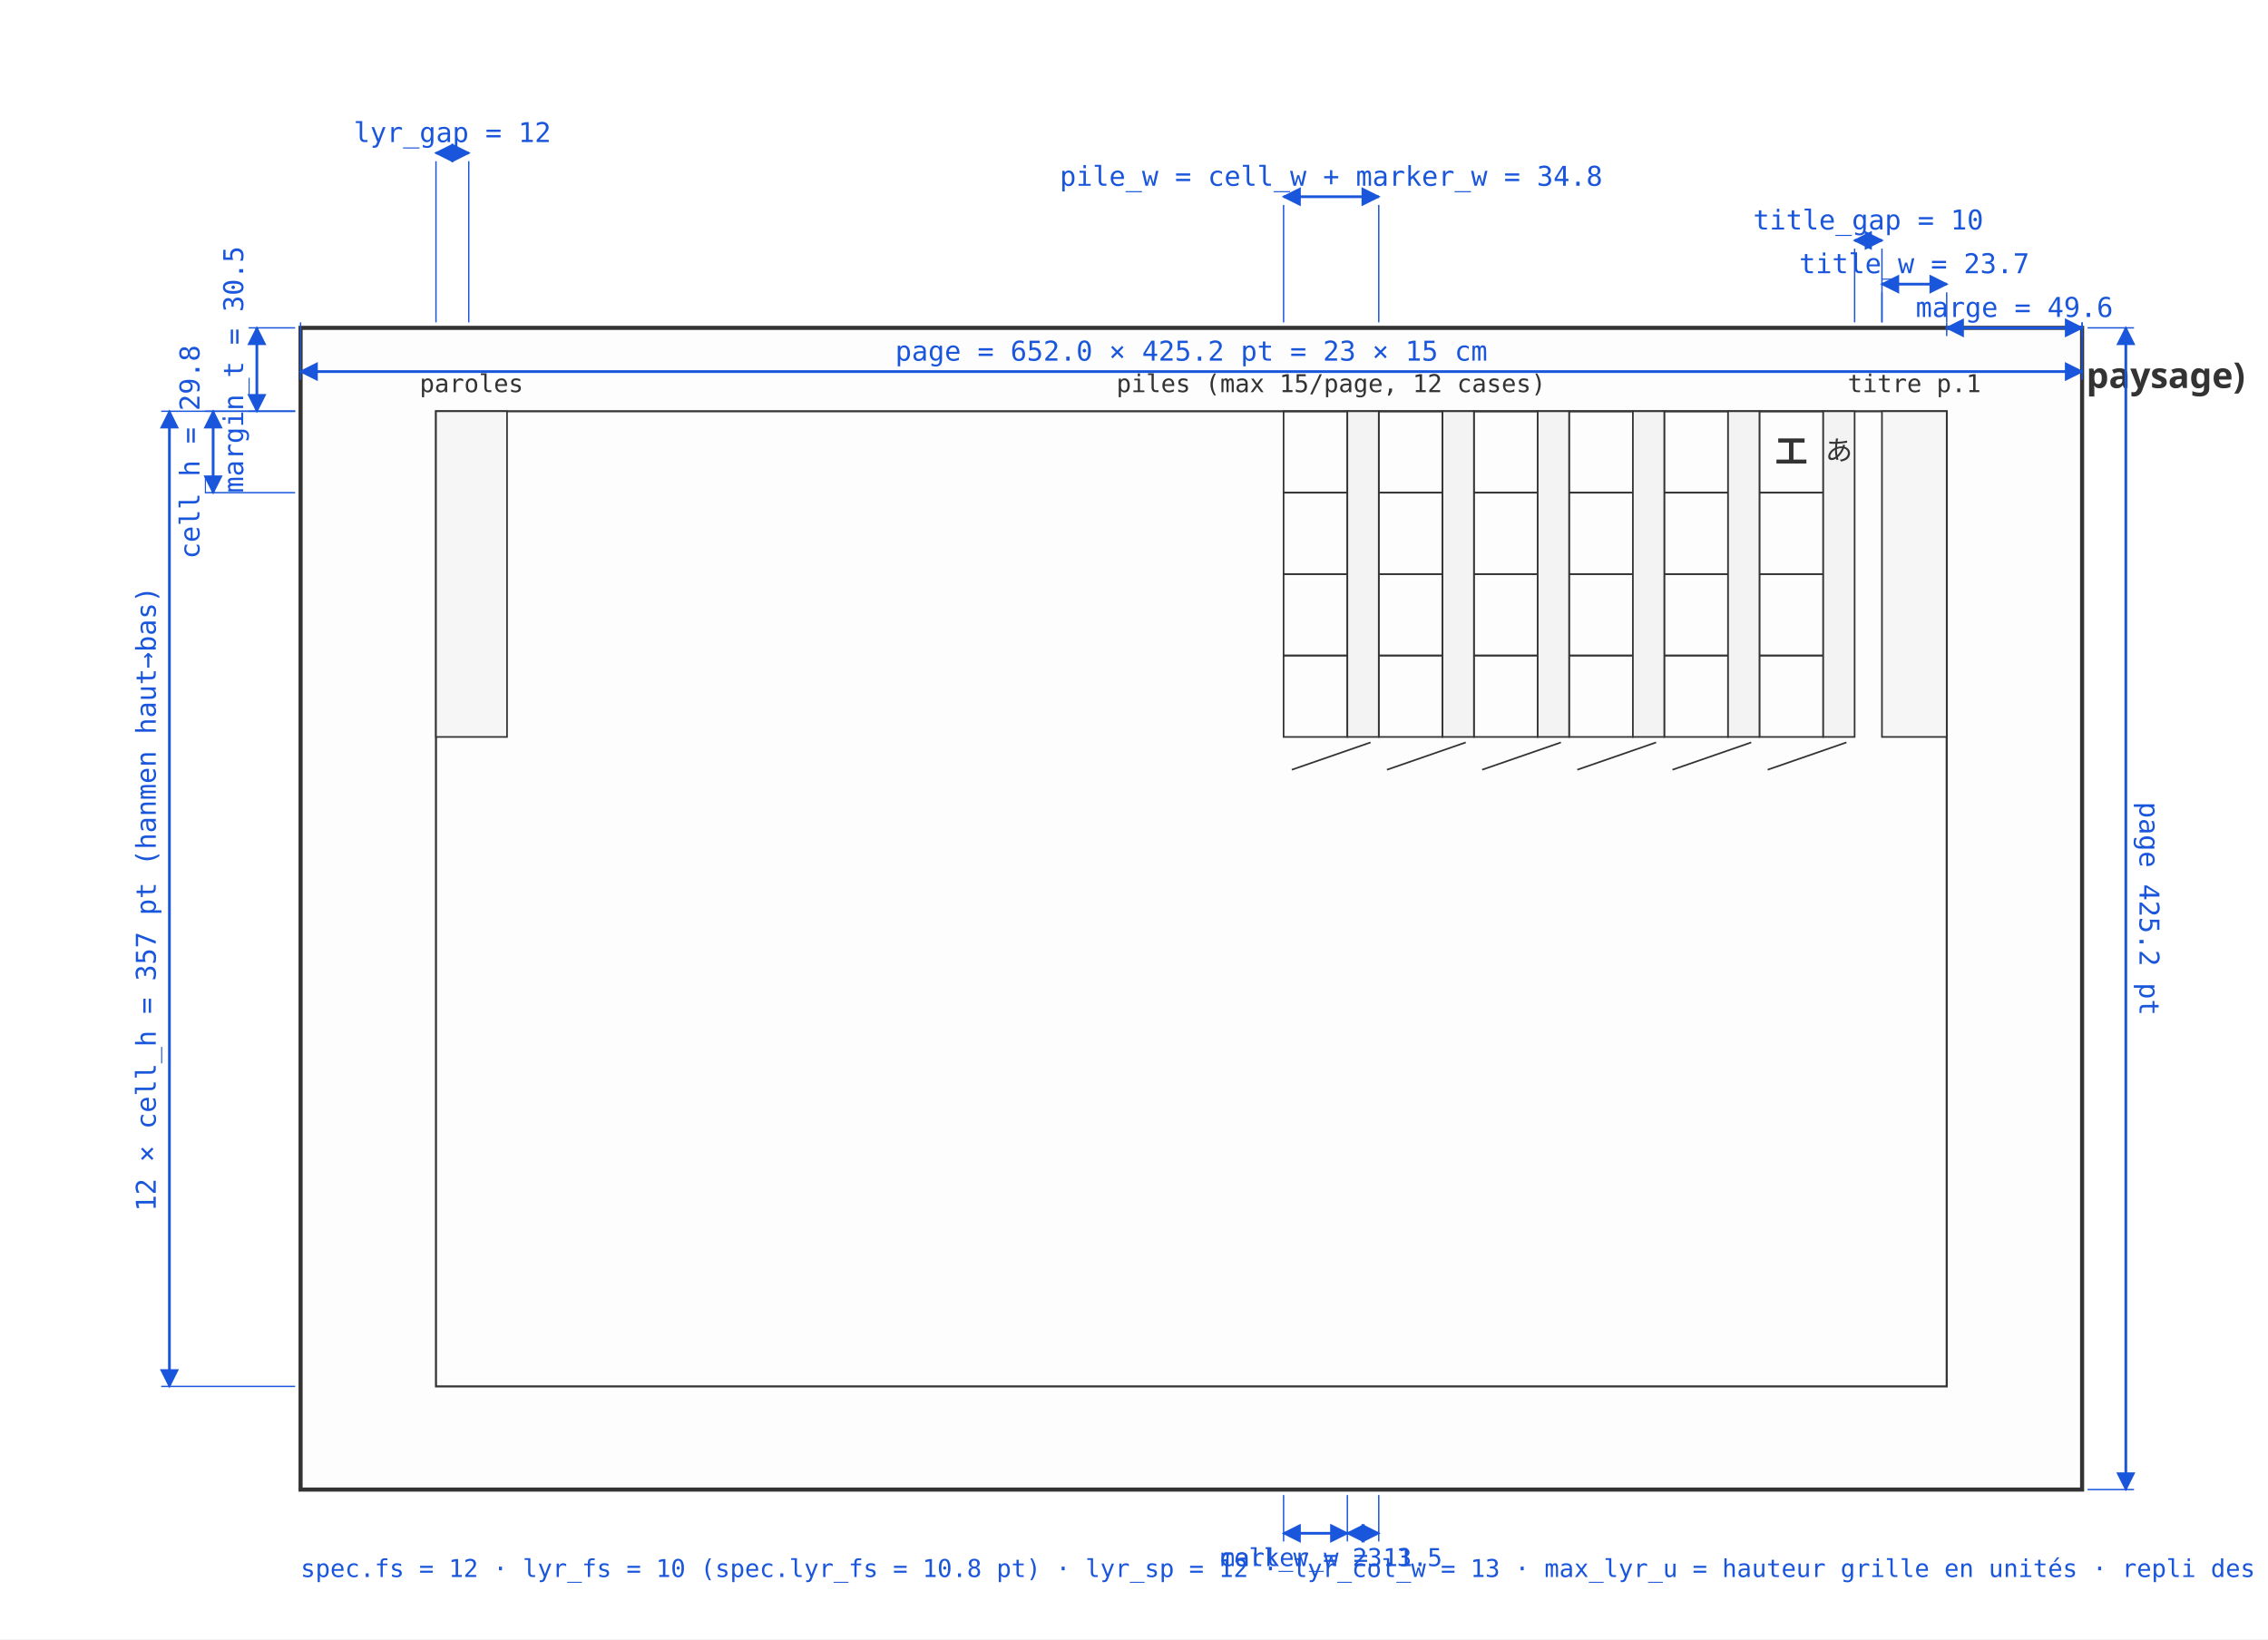
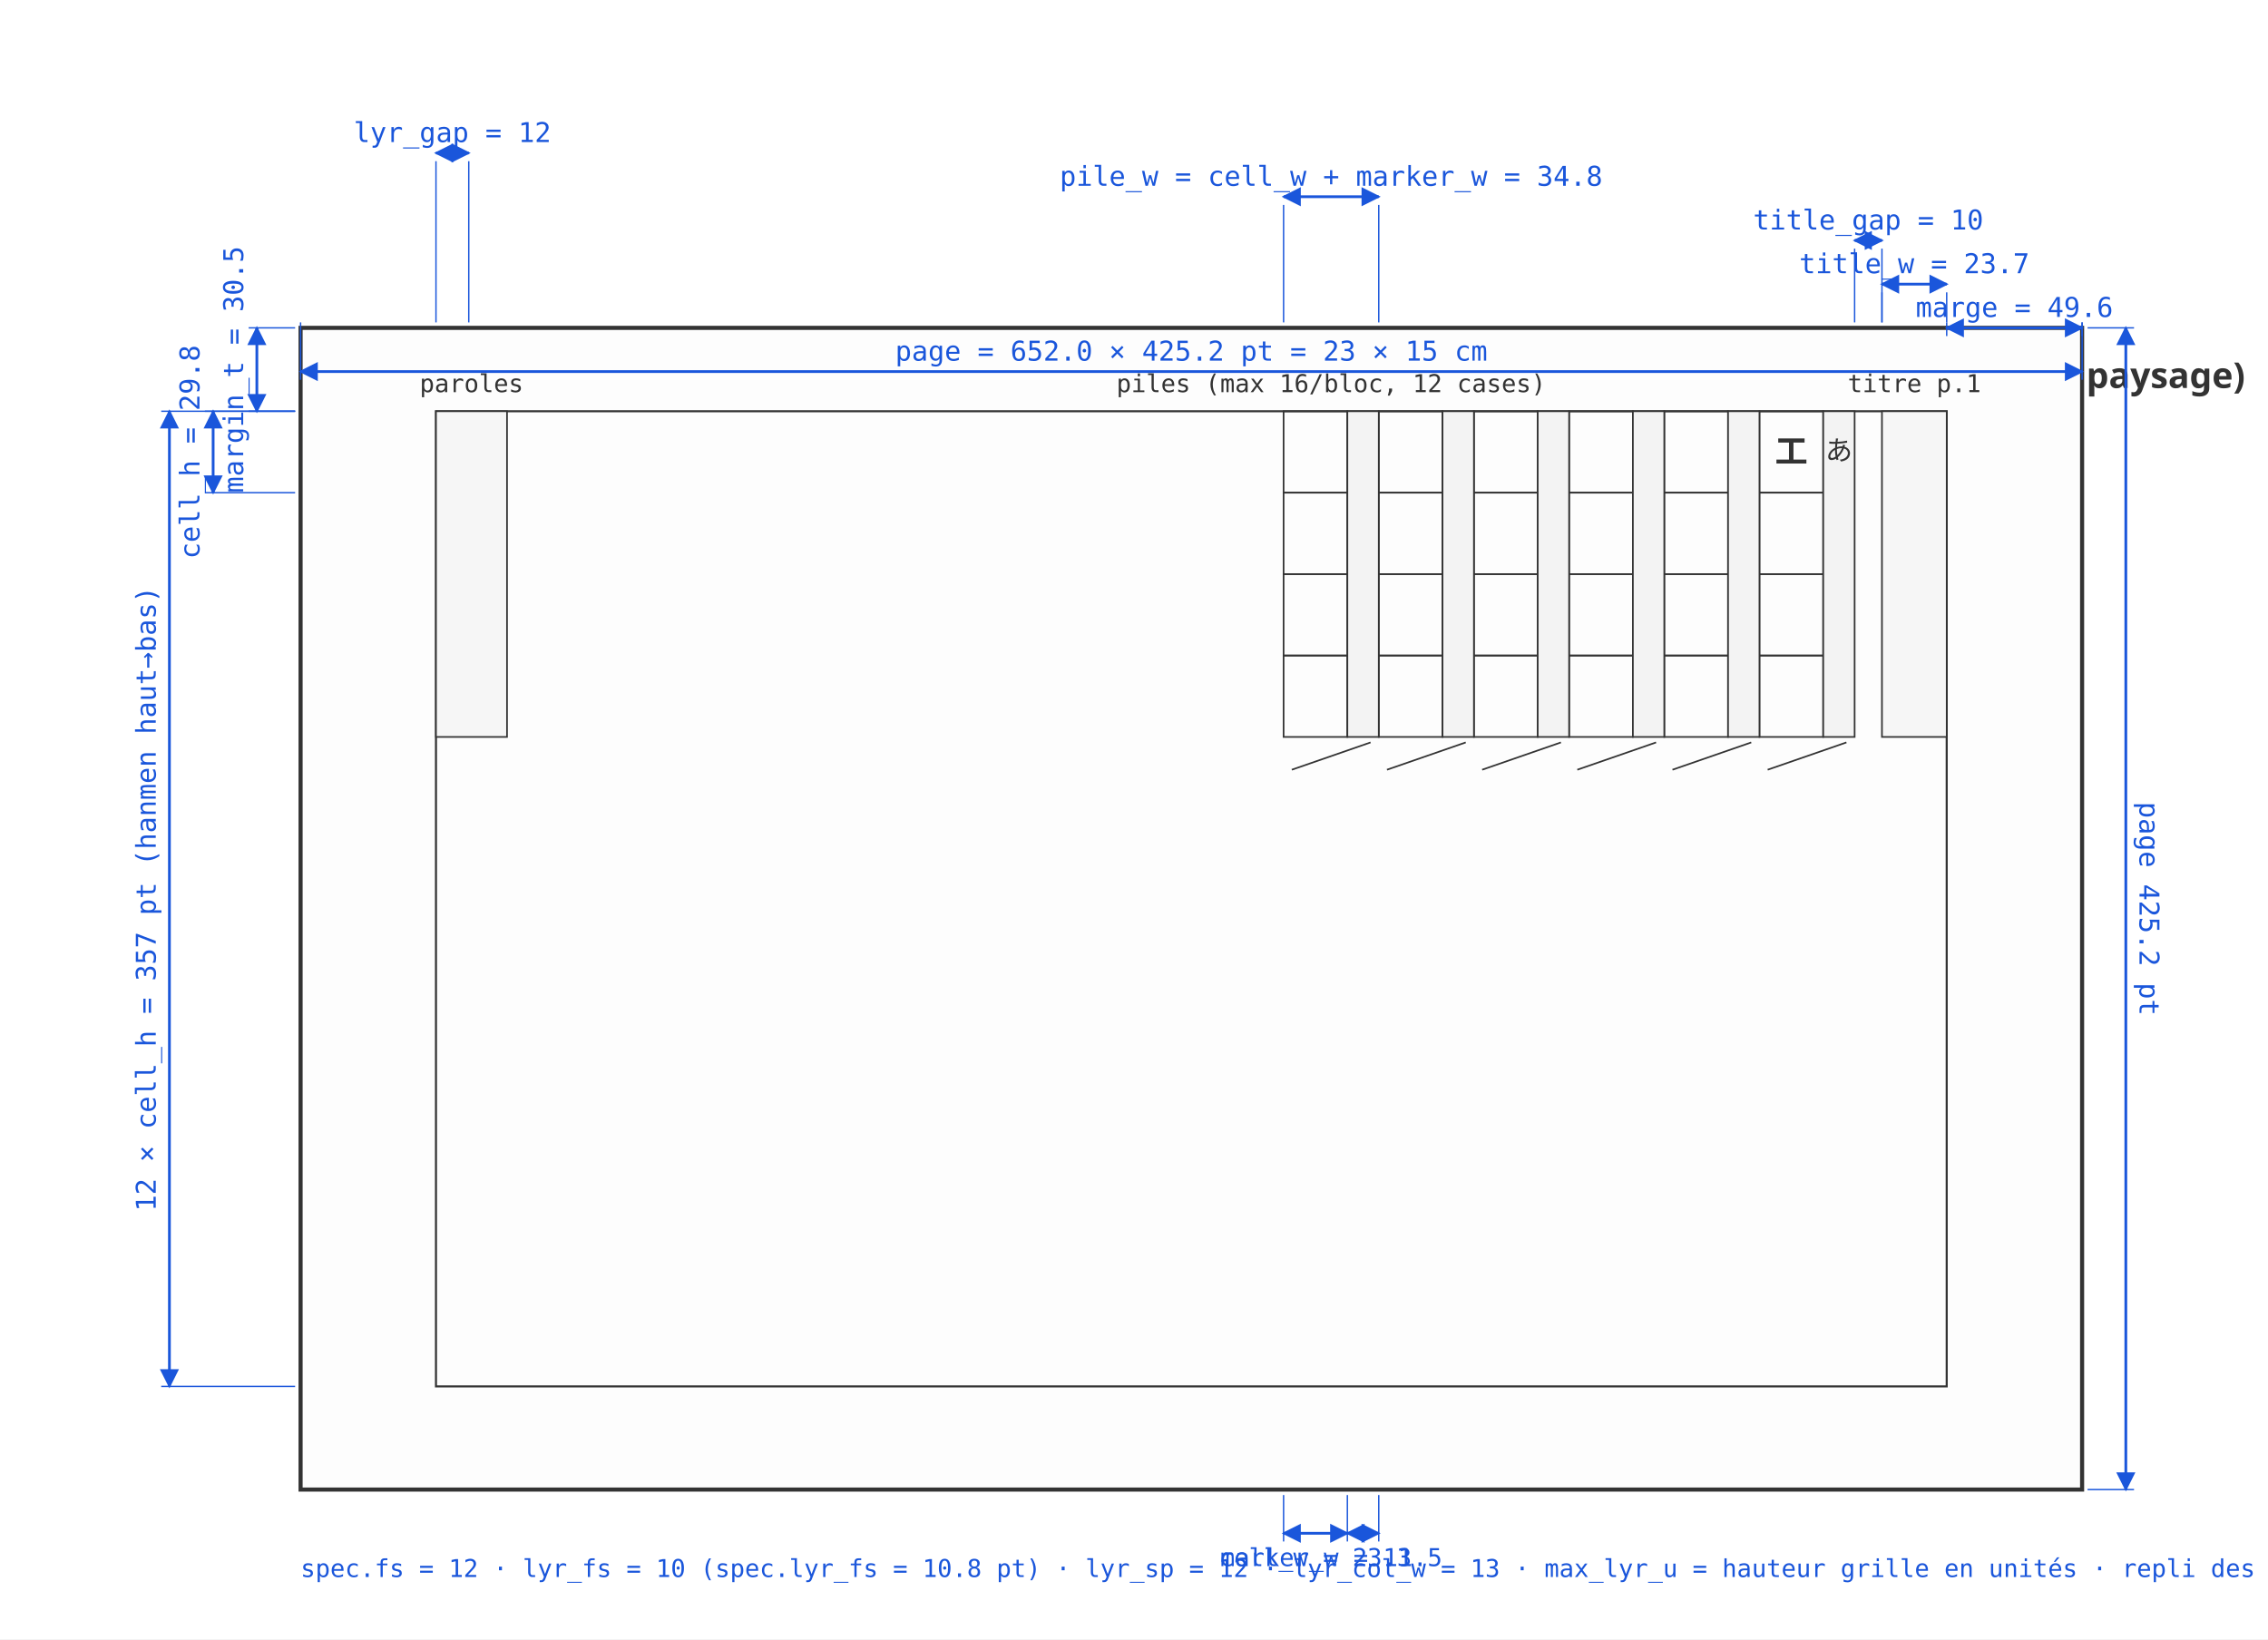
<svg xmlns="http://www.w3.org/2000/svg" width="830" height="600" viewBox="0 0 830 600">
  <defs>
    <marker id="arr" viewBox="0 0 10 10" refX="9" refY="5" markerWidth="7" markerHeight="7" orient="auto-start-reverse">
      <path d="M0,0 L10,5 L0,10 z" fill="#1a56db" />
    </marker>
  </defs>
  <rect x="0" y="0" width="830" height="600" fill="#ffffff" />
  <text x="220" y="142" text-anchor="start" font-family="sans-serif" font-size="13" fill="#333333" font-weight="bold">Mise en page Chindami-Kunkunshi — constantes (layout « chindami », pt, 23×15 cm paysage)</text>
  <text x="220" y="158" text-anchor="start" font-family="sans-serif" font-size="9.5" fill="#333333">gris foncé = éléments · bleu = cotes (flèches) et constantes</text>
  <rect x="110" y="120" width="651.969" height="425.197" fill="#fdfdfd" stroke="#333333" stroke-width="1.5" />
  <rect x="159.551" y="150.521" width="552.867" height="356.912" fill="none" stroke="#333333" stroke-width="0.75" />
  <rect x="643.891" y="150.521" width="23.339" height="29.802" fill="none" stroke="#333333" stroke-width="0.6" />
  <rect x="643.891" y="180.323" width="23.339" height="29.802" fill="none" stroke="#333333" stroke-width="0.6" />
  <rect x="643.891" y="210.126" width="23.339" height="29.802" fill="none" stroke="#333333" stroke-width="0.6" />
  <rect x="643.891" y="239.928" width="23.339" height="29.802" fill="none" stroke="#333333" stroke-width="0.6" />
  <rect x="667.23" y="150.521" width="11.49" height="119.21" fill="#f3f3f3" stroke="#333333" stroke-width="0.6" />
  <line x1="646.891" y1="281.731" x2="675.72" y2="271.731" stroke="#333333" stroke-width="0.6" />
  <rect x="609.061" y="150.521" width="23.339" height="29.802" fill="none" stroke="#333333" stroke-width="0.6" />
  <rect x="609.061" y="180.323" width="23.339" height="29.802" fill="none" stroke="#333333" stroke-width="0.6" />
  <rect x="609.061" y="210.126" width="23.339" height="29.802" fill="none" stroke="#333333" stroke-width="0.6" />
  <rect x="609.061" y="239.928" width="23.339" height="29.802" fill="none" stroke="#333333" stroke-width="0.6" />
  <rect x="632.4" y="150.521" width="11.49" height="119.21" fill="#f3f3f3" stroke="#333333" stroke-width="0.6" />
  <line x1="612.061" y1="281.731" x2="640.891" y2="271.731" stroke="#333333" stroke-width="0.6" />
  <rect x="574.232" y="150.521" width="23.339" height="29.802" fill="none" stroke="#333333" stroke-width="0.6" />
  <rect x="574.232" y="180.323" width="23.339" height="29.802" fill="none" stroke="#333333" stroke-width="0.6" />
  <rect x="574.232" y="210.126" width="23.339" height="29.802" fill="none" stroke="#333333" stroke-width="0.6" />
  <rect x="574.232" y="239.928" width="23.339" height="29.802" fill="none" stroke="#333333" stroke-width="0.6" />
  <rect x="597.571" y="150.521" width="11.49" height="119.21" fill="#f3f3f3" stroke="#333333" stroke-width="0.6" />
  <line x1="577.232" y1="281.731" x2="606.061" y2="271.731" stroke="#333333" stroke-width="0.6" />
  <rect x="539.402" y="150.521" width="23.339" height="29.802" fill="none" stroke="#333333" stroke-width="0.6" />
  <rect x="539.402" y="180.323" width="23.339" height="29.802" fill="none" stroke="#333333" stroke-width="0.6" />
  <rect x="539.402" y="210.126" width="23.339" height="29.802" fill="none" stroke="#333333" stroke-width="0.6" />
  <rect x="539.402" y="239.928" width="23.339" height="29.802" fill="none" stroke="#333333" stroke-width="0.6" />
  <rect x="562.741" y="150.521" width="11.49" height="119.21" fill="#f3f3f3" stroke="#333333" stroke-width="0.6" />
  <line x1="542.402" y1="281.731" x2="571.232" y2="271.731" stroke="#333333" stroke-width="0.6" />
  <rect x="504.573" y="150.521" width="23.339" height="29.802" fill="none" stroke="#333333" stroke-width="0.6" />
  <rect x="504.573" y="180.323" width="23.339" height="29.802" fill="none" stroke="#333333" stroke-width="0.6" />
  <rect x="504.573" y="210.126" width="23.339" height="29.802" fill="none" stroke="#333333" stroke-width="0.6" />
  <rect x="504.573" y="239.928" width="23.339" height="29.802" fill="none" stroke="#333333" stroke-width="0.6" />
  <rect x="527.912" y="150.521" width="11.49" height="119.21" fill="#f3f3f3" stroke="#333333" stroke-width="0.6" />
  <line x1="507.573" y1="281.731" x2="536.402" y2="271.731" stroke="#333333" stroke-width="0.6" />
  <rect x="469.743" y="150.521" width="23.339" height="29.802" fill="none" stroke="#333333" stroke-width="0.6" />
  <rect x="469.743" y="180.323" width="23.339" height="29.802" fill="none" stroke="#333333" stroke-width="0.6" />
  <rect x="469.743" y="210.126" width="23.339" height="29.802" fill="none" stroke="#333333" stroke-width="0.6" />
  <rect x="469.743" y="239.928" width="23.339" height="29.802" fill="none" stroke="#333333" stroke-width="0.6" />
  <rect x="493.083" y="150.521" width="11.49" height="119.21" fill="#f3f3f3" stroke="#333333" stroke-width="0.6" />
  <line x1="472.743" y1="281.731" x2="501.573" y2="271.731" stroke="#333333" stroke-width="0.6" />
  <text x="655.56" y="169.422" text-anchor="middle" font-family="monospace" font-size="12" fill="#333333" font-weight="bold">工</text>
  <text x="672.975" y="168.422" text-anchor="middle" font-family="monospace" font-size="10" fill="#333333">あ</text>
-   <text x="487.158" y="143.521" text-anchor="middle" font-family="monospace" font-size="9" fill="#333333">piles (max 15/page, 12 cases)</text>
+   <text x="487.158" y="143.521" text-anchor="middle" font-family="monospace" font-size="9" fill="#333333">piles (max 16/bloc, 12 cases)</text>
  <rect x="688.72" y="150.521" width="23.698" height="119.21" fill="#f6f6f6" stroke="#333333" stroke-width="0.6" />
  <text x="700.569" y="143.521" text-anchor="middle" font-family="monospace" font-size="9" fill="#333333">titre p.1</text>
  <rect x="159.551" y="150.521" width="26" height="119.21" fill="#f6f6f6" stroke="#333333" stroke-width="0.6" />
  <text x="172.551" y="143.521" text-anchor="middle" font-family="monospace" font-size="9" fill="#333333">paroles</text>
  <line x1="159.551" y1="118" x2="159.551" y2="59" stroke="#1a56db" stroke-width="0.5" />
  <line x1="171.551" y1="118" x2="171.551" y2="59" stroke="#1a56db" stroke-width="0.5" />
  <line x1="159.551" y1="56" x2="171.551" y2="56" stroke="#1a56db" stroke-width="1" marker-start="url(#arr)" marker-end="url(#arr)" />
  <text x="165.551" y="52" text-anchor="middle" font-family="monospace" font-size="10" fill="#1a56db">lyr_gap = 12</text>
  <line x1="469.743" y1="118" x2="469.743" y2="75" stroke="#1a56db" stroke-width="0.5" />
  <line x1="504.573" y1="118" x2="504.573" y2="75" stroke="#1a56db" stroke-width="0.5" />
  <line x1="469.743" y1="72" x2="504.573" y2="72" stroke="#1a56db" stroke-width="1" marker-start="url(#arr)" marker-end="url(#arr)" />
  <text x="487.158" y="68" text-anchor="middle" font-family="monospace" font-size="10" fill="#1a56db">pile_w = cell_w + marker_w = 34.8</text>
  <line x1="678.72" y1="118" x2="678.72" y2="91" stroke="#1a56db" stroke-width="0.5" />
  <line x1="688.72" y1="118" x2="688.72" y2="91" stroke="#1a56db" stroke-width="0.5" />
  <line x1="678.72" y1="88" x2="688.72" y2="88" stroke="#1a56db" stroke-width="1" marker-start="url(#arr)" marker-end="url(#arr)" />
  <text x="683.72" y="84" text-anchor="middle" font-family="monospace" font-size="10" fill="#1a56db">title_gap = 10</text>
  <line x1="688.72" y1="118" x2="688.72" y2="107" stroke="#1a56db" stroke-width="0.5" />
  <line x1="712.418" y1="118" x2="712.418" y2="107" stroke="#1a56db" stroke-width="0.5" />
  <line x1="688.72" y1="104" x2="712.418" y2="104" stroke="#1a56db" stroke-width="1" marker-start="url(#arr)" marker-end="url(#arr)" />
  <text x="700.569" y="100" text-anchor="middle" font-family="monospace" font-size="10" fill="#1a56db">title_w = 23.7</text>
  <line x1="712.418" y1="118" x2="712.418" y2="123" stroke="#1a56db" stroke-width="0.5" />
  <line x1="761.969" y1="118" x2="761.969" y2="123" stroke="#1a56db" stroke-width="0.5" />
  <line x1="712.418" y1="120" x2="761.969" y2="120" stroke="#1a56db" stroke-width="1" marker-start="url(#arr)" marker-end="url(#arr)" />
  <text x="737.194" y="116" text-anchor="middle" font-family="monospace" font-size="10" fill="#1a56db">marge = 49.6</text>
  <line x1="110" y1="118" x2="110" y2="139" stroke="#1a56db" stroke-width="0.5" />
  <line x1="761.969" y1="118" x2="761.969" y2="139" stroke="#1a56db" stroke-width="0.5" />
  <line x1="110" y1="136" x2="761.969" y2="136" stroke="#1a56db" stroke-width="1" marker-start="url(#arr)" marker-end="url(#arr)" />
  <text x="435.985" y="132" text-anchor="middle" font-family="monospace" font-size="10" fill="#1a56db">page = 652.0 × 425.2 pt = 23 × 15 cm</text>
  <line x1="108" y1="120" x2="91" y2="120" stroke="#1a56db" stroke-width="0.5" />
  <line x1="108" y1="150.521" x2="91" y2="150.521" stroke="#1a56db" stroke-width="0.5" />
  <line x1="94" y1="120" x2="94" y2="150.521" stroke="#1a56db" stroke-width="1" marker-start="url(#arr)" marker-end="url(#arr)" />
  <text x="89" y="135.26" text-anchor="middle" font-family="monospace" font-size="10" fill="#1a56db" transform="rotate(-90 89 135.26)">margin_t = 30.5</text>
  <line x1="108" y1="150.521" x2="75" y2="150.521" stroke="#1a56db" stroke-width="0.5" />
  <line x1="108" y1="180.323" x2="75" y2="180.323" stroke="#1a56db" stroke-width="0.5" />
  <line x1="78" y1="150.521" x2="78" y2="180.323" stroke="#1a56db" stroke-width="1" marker-start="url(#arr)" marker-end="url(#arr)" />
  <text x="73" y="165.422" text-anchor="middle" font-family="monospace" font-size="10" fill="#1a56db" transform="rotate(-90 73 165.422)">cell_h = 29.8</text>
  <line x1="108" y1="150.521" x2="59" y2="150.521" stroke="#1a56db" stroke-width="0.5" />
  <line x1="108" y1="507.433" x2="59" y2="507.433" stroke="#1a56db" stroke-width="0.5" />
  <line x1="62" y1="150.521" x2="62" y2="507.433" stroke="#1a56db" stroke-width="1" marker-start="url(#arr)" marker-end="url(#arr)" />
  <text x="57" y="328.977" text-anchor="middle" font-family="monospace" font-size="10" fill="#1a56db" transform="rotate(-90 57 328.977)">12 × cell_h = 357 pt (hanmen haut→bas)</text>
  <line x1="763.969" y1="120" x2="780.969" y2="120" stroke="#1a56db" stroke-width="0.5" />
  <line x1="763.969" y1="545.197" x2="780.969" y2="545.197" stroke="#1a56db" stroke-width="0.5" />
  <line x1="777.969" y1="120" x2="777.969" y2="545.197" stroke="#1a56db" stroke-width="1" marker-start="url(#arr)" marker-end="url(#arr)" />
  <text x="782.969" y="332.599" text-anchor="middle" font-family="monospace" font-size="10" fill="#1a56db" transform="rotate(90 782.969 332.599)">page 425.2 pt</text>
  <line x1="469.743" y1="547.197" x2="469.743" y2="564.197" stroke="#1a56db" stroke-width="0.5" />
  <line x1="493.083" y1="547.197" x2="493.083" y2="564.197" stroke="#1a56db" stroke-width="0.5" />
  <line x1="504.573" y1="547.197" x2="504.573" y2="564.197" stroke="#1a56db" stroke-width="0.5" />
  <line x1="469.743" y1="561.197" x2="493.083" y2="561.197" stroke="#1a56db" stroke-width="1" marker-start="url(#arr)" marker-end="url(#arr)" />
  <text x="481.413" y="573.197" text-anchor="middle" font-family="monospace" font-size="9" fill="#1a56db">cell_w = 23.3</text>
  <line x1="493.083" y1="561.197" x2="504.573" y2="561.197" stroke="#1a56db" stroke-width="1" marker-start="url(#arr)" marker-end="url(#arr)" />
  <text x="487.158" y="573.197" text-anchor="middle" font-family="monospace" font-size="9" fill="#1a56db">marker_w = 11.5</text>
  <text x="110" y="577.197" text-anchor="start" font-family="monospace" font-size="9" fill="#1a56db">spec.fs = 12 · lyr_fs = 10 (spec.lyr_fs = 10.8 pt) · lyr_sp = 12 · lyr_col_w = 13 · max_lyr_u = hauteur grille en unités · repli des paroles avec kinsoku (@kinsoku)</text>
</svg>
